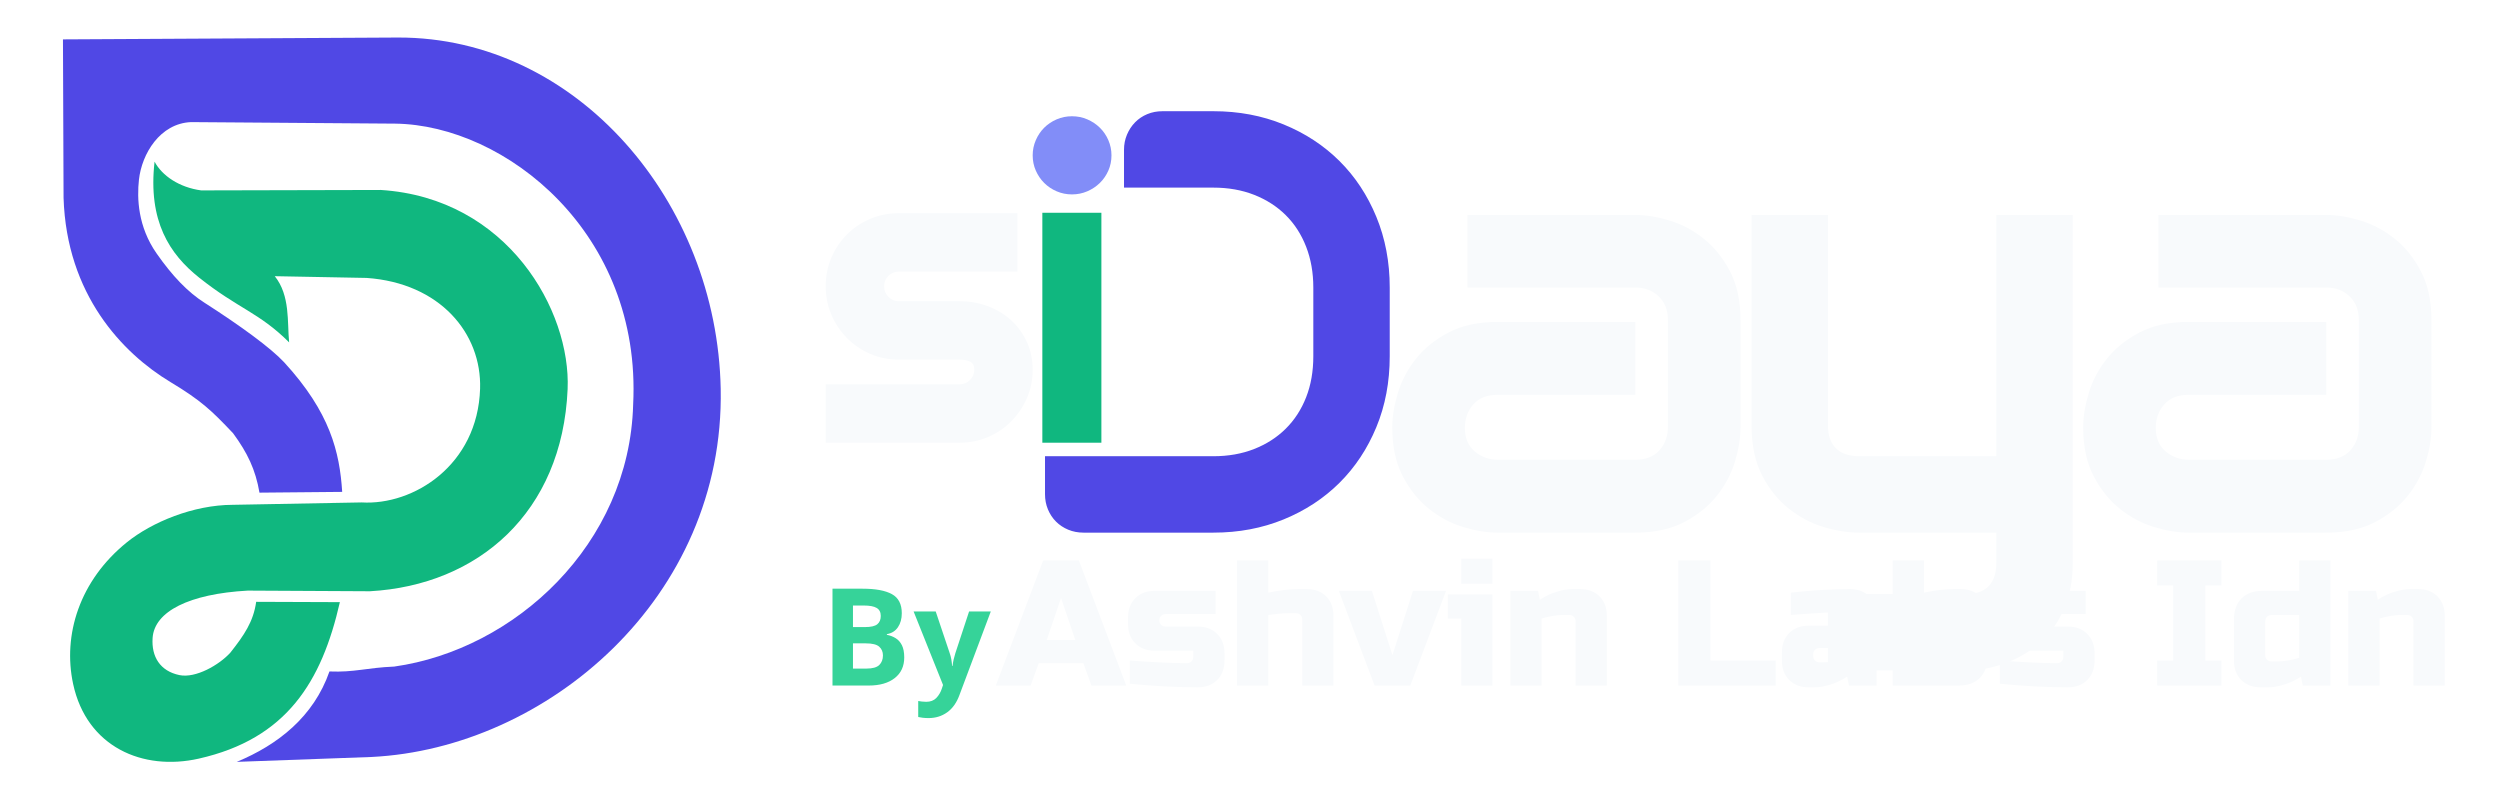
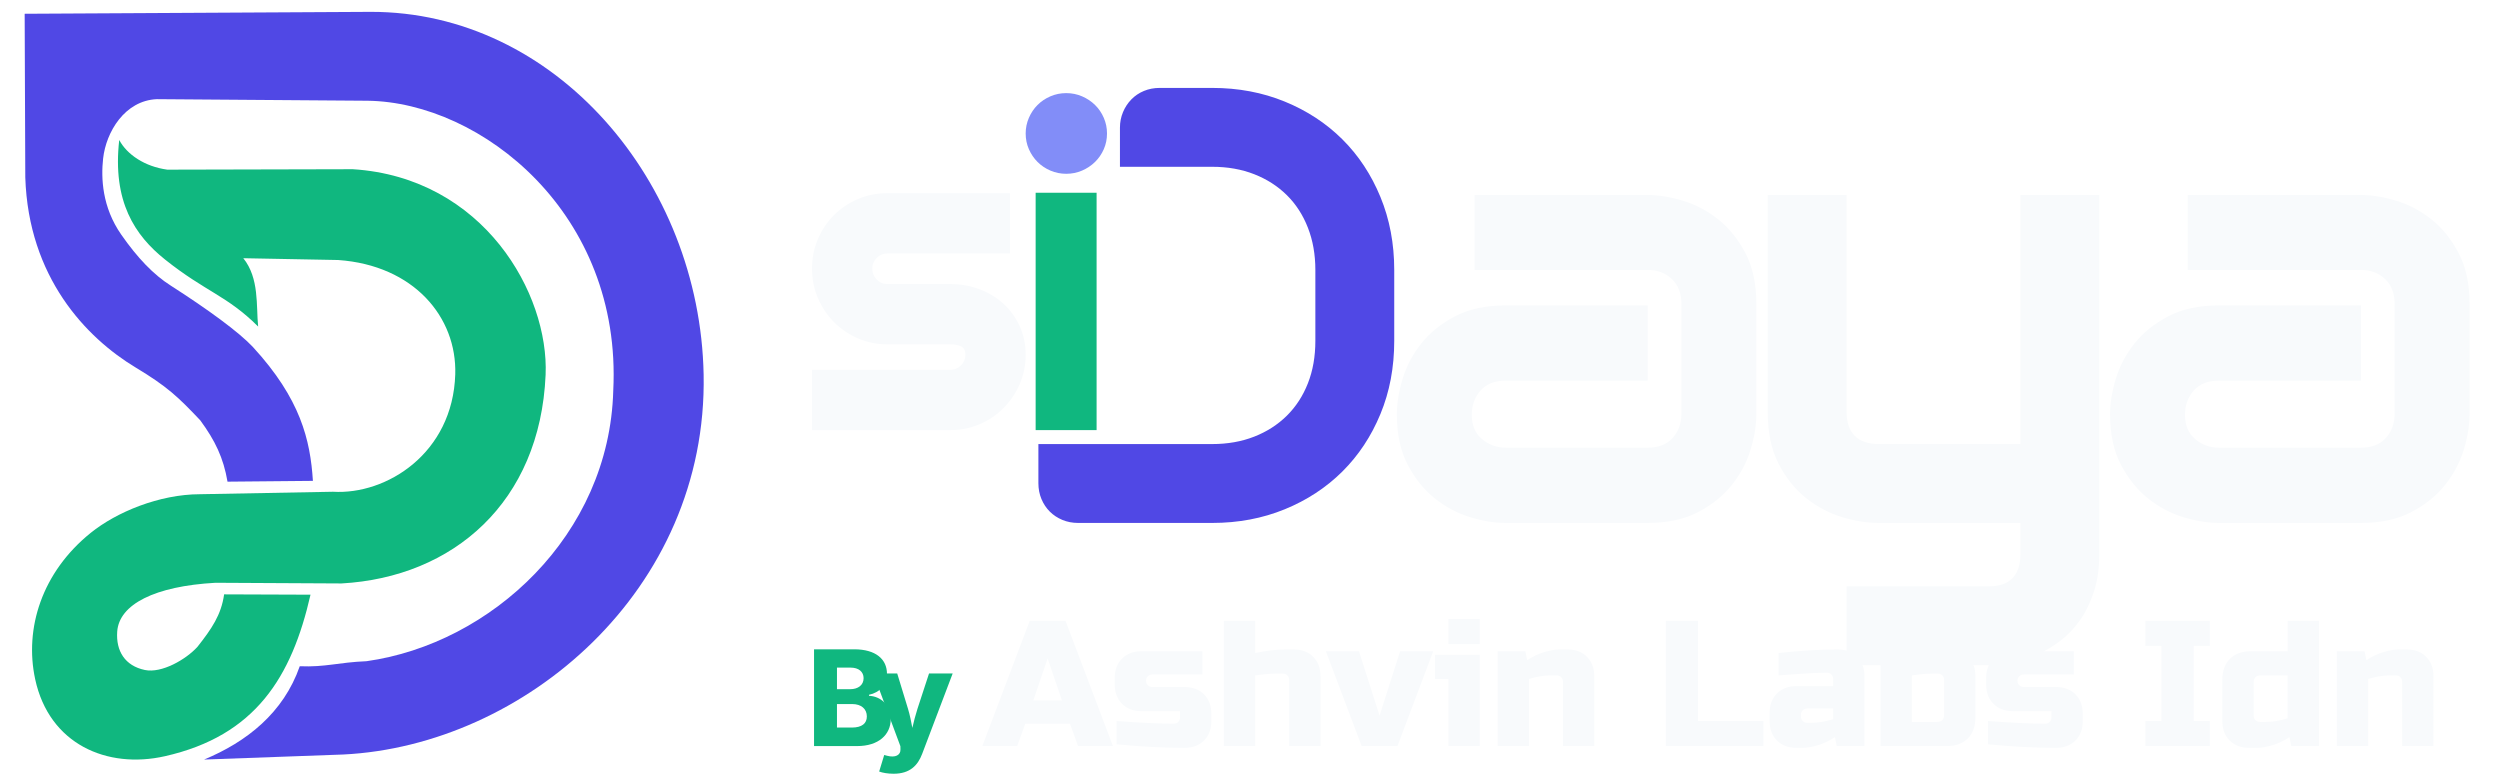
- <svg xmlns="http://www.w3.org/2000/svg" width="100%" height="100%" viewBox="0 600 19200 6050" version="1.1" xml:space="preserve" style="fill-rule:evenodd;clip-rule:evenodd;stroke-linejoin:round;stroke-miterlimit:2;">
-   <g id="brand-glyph">
+ <svg xmlns="http://www.w3.org/2000/svg" width="100%" height="100%" viewBox="300 800 18600 5800" version="1.1" xml:space="preserve" style="fill-rule:evenodd;clip-rule:evenodd;stroke-linejoin:round;stroke-miterlimit:2;">
+   <rect id="Final-Dark-Logo" x="0" y="-0" width="19824.65" height="7263.447" style="fill:none;" />
+   <g>
    <path d="M483.5,902.448l2573.998,-14.244c1373.506,-2.736 2449.53,1262.025 2477.515,2697.992c31.315,1606.851 -1338.456,2760.961 -2680.692,2827.323l-1036.032,37.603c316.72,-131.444 590.586,-346.713 711.905,-694.268c192.482,7.897 284.655,-28.709 497.204,-37.535c925.142,-130.325 1806.455,-937.484 1835.219,-2012.721c66.781,-1317.44 -981.481,-2145.862 -1827.283,-2157.104l-1568.558,-11.736c-238.555,10.297 -378.015,244.425 -399.685,442.358c-15.757,143.928 -8.02,360.454 135.149,565.699c120.344,172.523 239.332,297.435 368.537,379.376c276.756,177.317 508.431,346.557 611.274,456.984c354.056,385.584 426.502,690.204 445.963,995.485l-635.309,5.907c-30.071,-176.872 -92.385,-306.207 -202.724,-456.324c-166.331,-175.719 -245.655,-251.337 -479.912,-392.391c-371.322,-223.586 -798.421,-673.217 -821.916,-1415.199l-4.654,-1217.205Z" style="fill:#5048e5;" />
    <path d="M1187.097,1841.528c57.017,107.603 189.28,197.913 357.86,220.736l1379.919,-3.344c974.966,62.161 1460.501,928.008 1434.468,1530.103c-41.037,949.087 -688.735,1505.579 -1518.776,1551.843l-937.751,-5.017c-450.535,25.165 -716.393,160.115 -730.771,362.877c-10.287,145.077 58.105,255.07 205.686,285.954c124.713,26.098 305.585,-77.737 391.305,-172.241c106.014,-134.468 177.118,-238.087 198.392,-390.395l642.747,2.434c-139.439,611.746 -408.811,1049.591 -1083.614,1201.815c-429.909,96.98 -860.631,-89.33 -964.885,-573.051c-81.302,-377.225 49.52,-795.43 413.044,-1088.631c191.697,-154.613 509.883,-286.853 812.711,-287.626l989.969,-18.353c397.589,24.055 891.468,-285.147 909.701,-873.29c13.213,-426.214 -308.854,-811.316 -870.921,-850.836l-706.005,-13.378c119.874,148.943 94.925,353.19 110.368,508.362c-231.221,-230.765 -390.585,-257.679 -692.309,-498.329c-224.856,-179.342 -393.14,-431.82 -341.138,-889.634Z" style="fill:#10b77f;" />
  </g>
-   <g id="brand-wordmark">
-     <path d="M7370.374,4000.012l-1028.916,0l0,-448.502l1028.916,0c30.78,0 57.162,-10.993 79.147,-32.978c21.985,-21.985 32.978,-48.368 32.978,-79.147c0,-31.879 -10.993,-52.765 -32.978,-62.658c-21.985,-9.893 -48.368,-14.84 -79.147,-14.84l-468.289,0c-78.048,0 -151.15,-14.84 -219.304,-44.52c-68.155,-29.68 -127.515,-70.078 -178.082,-121.194c-50.566,-51.116 -90.415,-110.751 -119.546,-178.906c-29.131,-68.155 -43.696,-141.256 -43.696,-219.304c0,-78.048 14.565,-151.15 43.696,-219.304c29.131,-68.155 68.979,-127.515 119.546,-178.082c50.566,-50.566 109.927,-90.415 178.082,-119.546c68.155,-29.131 141.256,-43.696 219.304,-43.696l911.844,0l0,448.502l-911.844,0c-30.78,0 -57.162,10.993 -79.147,32.978c-21.985,21.985 -32.978,48.368 -32.978,79.147c0,31.879 10.993,59.086 32.978,81.621c21.985,22.535 48.368,33.803 79.147,33.803l468.289,0c76.949,0 149.501,12.916 217.655,38.749c68.155,25.833 127.515,61.834 178.082,108.003c50.566,46.169 90.69,101.682 120.37,166.539c29.68,64.857 44.52,135.76 44.52,212.709c0,78.048 -14.84,150.875 -44.52,218.48c-29.68,67.605 -69.804,126.966 -120.37,178.082c-50.566,51.116 -109.927,91.239 -178.082,120.37c-68.155,29.131 -140.706,43.696 -217.655,43.696Z" style="fill:#f8fafc;fill-rule:nonzero;" />
-     <rect x="8005.202" y="2234.036" width="453.449" height="1765.976" style="fill:#10b77f;fill-rule:nonzero;" />
-     <path d="M8536.15,1792.932c0,41.772 -7.97,80.796 -23.909,117.072c-15.939,36.276 -37.65,67.88 -65.132,94.812c-27.482,26.932 -59.635,48.368 -96.461,64.307c-36.826,15.939 -76.124,23.909 -117.897,23.909c-41.772,0 -81.071,-7.97 -117.897,-23.909c-36.826,-15.939 -68.704,-37.375 -95.636,-64.307c-26.932,-26.932 -48.368,-58.536 -64.307,-94.812c-15.939,-36.276 -23.909,-75.3 -23.909,-117.072c0,-40.673 7.97,-79.422 23.909,-116.248c15.939,-36.826 37.375,-68.704 64.307,-95.636c26.932,-26.932 58.811,-48.368 95.636,-64.307c36.826,-15.939 76.124,-23.909 117.897,-23.909c41.772,0 81.071,7.97 117.897,23.909c36.826,15.939 68.979,37.375 96.461,64.307c27.482,26.932 49.192,58.811 65.132,95.636c15.939,36.826 23.909,75.575 23.909,116.248Z" style="fill:#828df8;" />
-     <path d="M8632.383,2040.927l-0,-291.154c0,-40.626 7.523,-78.995 22.57,-115.108c15.047,-36.112 35.736,-67.71 62.068,-94.794c26.332,-27.084 57.554,-48.15 93.666,-63.196c36.112,-15.047 75.234,-22.57 117.365,-22.57l390.843,0c194.103,0 373.911,33.855 539.426,101.565c165.514,67.71 308.458,161.376 428.832,280.998c120.374,119.622 214.792,262.566 283.255,428.832c68.463,166.266 102.694,347.203 102.694,542.811l0,528.14c0,197.112 -34.231,378.425 -102.694,543.94c-68.463,165.514 -162.881,308.082 -283.255,427.704c-120.374,119.622 -263.318,213.288 -428.832,280.998c-165.514,67.71 -345.323,101.565 -539.426,101.565l-997.599,0c-42.131,0 -81.252,-7.523 -117.365,-22.57c-36.112,-15.047 -67.334,-35.736 -93.666,-62.068c-26.332,-26.332 -47.021,-57.554 -62.068,-93.666c-15.047,-36.112 -22.57,-75.234 -22.57,-117.365l0,-291.154l1293.267,0c114.355,0 218.554,-18.432 312.596,-55.297c94.042,-36.865 174.918,-88.776 242.629,-155.734c67.71,-66.958 119.998,-147.458 156.862,-241.5c36.865,-94.042 55.297,-198.993 55.297,-314.853l0,-528.14c0,-114.355 -18.432,-218.93 -55.297,-313.724c-36.865,-94.794 -89.152,-175.671 -156.862,-242.629c-67.71,-66.958 -148.587,-118.869 -242.629,-155.734c-94.042,-36.865 -198.241,-55.297 -312.596,-55.297l-686.511,0Z" style="fill:#5048e5;" />
+   <g>
    <path d="M13367.158,3882.647c0,81.252 -14.294,168.9 -42.883,262.942c-28.589,94.042 -74.858,181.313 -138.806,261.813c-63.949,80.5 -147.458,147.834 -250.528,202.002c-103.07,54.168 -228.334,81.252 -375.792,81.252l-1058.538,0c-81.252,0 -168.9,-14.294 -262.942,-42.883c-94.042,-28.589 -181.313,-74.858 -261.813,-138.806c-80.5,-63.949 -147.834,-147.458 -202.002,-250.528c-54.168,-103.07 -81.252,-228.334 -81.252,-375.792c0,-81.252 14.294,-169.276 42.883,-264.07c28.589,-94.794 74.858,-182.442 138.806,-262.942c63.949,-80.5 147.458,-147.834 250.528,-202.002c103.07,-54.168 228.334,-81.252 375.792,-81.252l1058.538,0l0,559.739l-1058.538,0c-79.748,0 -141.439,24.451 -185.075,73.353c-43.636,48.902 -65.453,109.465 -65.453,181.689c0,76.738 25.203,136.549 75.61,179.432c50.407,42.883 110.217,64.325 179.432,64.325l1054.024,0c79.748,0 141.439,-24.075 185.075,-72.224c43.636,-48.15 65.453,-108.337 65.453,-180.561l0,-819.295c0,-76.738 -23.699,-137.678 -71.096,-182.818c-47.397,-45.14 -107.208,-67.71 -179.432,-67.71l-1288.753,0l0,-557.482l1288.753,0c81.252,0 168.9,14.294 262.942,42.883c94.042,28.589 181.313,74.858 261.813,138.806c80.5,63.949 147.834,147.458 202.002,250.528c54.168,103.07 81.252,228.334 81.252,375.792l0,823.809Z" style="fill:#f8fafc;fill-rule:nonzero;" />
    <path d="M15331.615,4690.657l-1055.841,0c-84.262,0 -174.166,-14.294 -269.713,-42.883c-95.547,-28.589 -184.699,-75.61 -267.456,-141.063c-82.757,-65.453 -151.22,-150.467 -205.388,-255.042c-54.168,-104.575 -81.252,-232.848 -81.252,-384.82l0,-1616.02l586.823,0l0,1616.02c0,76.738 20.313,135.421 60.939,176.047c40.626,40.626 100.813,60.939 180.561,60.939l1051.327,0l0,-1853.006l586.823,0l0,2674.558c0,100.813 -12.79,191.47 -38.369,271.97c-25.579,80.5 -59.435,151.22 -101.565,212.159c-42.131,60.939 -91.033,112.851 -146.706,155.734c-55.673,42.883 -113.979,77.867 -174.918,104.951c-60.939,27.084 -122.255,47.021 -183.946,59.811c-61.692,12.79 -120.374,19.185 -176.047,19.185l-1058.538,0l0,-586.823l1058.538,0c78.243,0 136.925,-20.313 176.047,-60.939c39.122,-40.626 58.682,-99.308 58.682,-176.047l0,-234.729Z" style="fill:#f8fafc;" />
    <path d="M18673.435,3882.647c0,81.252 -14.294,168.9 -42.883,262.942c-28.589,94.042 -74.858,181.313 -138.806,261.813c-63.949,80.5 -147.458,147.834 -250.528,202.002c-103.07,54.168 -228.334,81.252 -375.792,81.252l-1058.538,0c-81.252,0 -168.9,-14.294 -262.942,-42.883c-94.042,-28.589 -181.313,-74.858 -261.813,-138.806c-80.5,-63.949 -147.834,-147.458 -202.002,-250.528c-54.168,-103.07 -81.252,-228.334 -81.252,-375.792c0,-81.252 14.294,-169.276 42.883,-264.07c28.589,-94.794 74.858,-182.442 138.806,-262.942c63.949,-80.5 147.458,-147.834 250.528,-202.002c103.07,-54.168 228.334,-81.252 375.792,-81.252l1058.538,0l0,559.739l-1058.538,0c-79.748,0 -141.439,24.451 -185.075,73.353c-43.636,48.902 -65.453,109.465 -65.453,181.689c0,76.738 25.203,136.549 75.61,179.432c50.407,42.883 110.217,64.325 179.432,64.325l1054.024,0c79.748,0 141.439,-24.075 185.075,-72.224c43.636,-48.15 65.453,-108.337 65.453,-180.561l0,-819.295c0,-76.738 -23.699,-137.678 -71.096,-182.818c-47.397,-45.14 -107.208,-67.71 -179.432,-67.71l-1288.753,0l0,-557.482l1288.753,0c81.252,0 168.9,14.294 262.942,42.883c94.042,28.589 181.313,74.858 261.813,138.806c80.5,63.949 147.834,147.458 202.002,250.528c54.168,103.07 81.252,228.334 81.252,375.792l0,823.809Z" style="fill:#f8fafc;fill-rule:nonzero;" />
-   </g>
-   <g id="brand-tagline" transform="matrix(1.68, 0, 0, 1.68, -4283, -3780)">
-     <text x="6299.264px" y="5741.028px" style="font-family:'SonoProportional-Regular', 'Sono Proportional', 'Plus Jakarta Sans', sans-serif;font-size:620px;font-weight:800;fill:#36d399;letter-spacing:10px;">By</text>
-     <g id="Ashvin-Labs-Idn">
-       <path d="M7260.976,5741.028l-159.263,0l216.435,-571.714l163.347,0l216.435,571.714l-159.263,0l-36.753,-102.092l-204.184,0l-36.753,102.092Zm73.506,-208.267l130.678,0l-65.339,-191.933l-65.339,191.933Z" style="fill:#f8fafc;fill-rule:nonzero;" />
-       <path d="M7714.264,5626.685c110.531,8.167 197.65,12.251 261.355,12.251c8.167,0 14.973,-2.722 20.418,-8.167c5.445,-5.445 8.167,-12.251 8.167,-20.418l0,-28.586l-175.598,0c-37.025,0 -66.7,-11.162 -89.024,-33.486c-22.324,-22.324 -33.486,-51.999 -33.486,-89.024l0,-28.586c0,-37.025 11.162,-66.7 33.486,-89.024c22.324,-22.324 51.999,-33.486 89.024,-33.486l277.69,0l0,106.175l-228.686,0c-8.167,0 -14.973,2.722 -20.418,8.167c-5.445,5.445 -8.167,12.251 -8.167,20.418c0,8.167 2.722,14.973 8.167,20.418c5.445,5.445 12.251,8.167 20.418,8.167l147.012,0c37.025,0 66.7,11.162 89.024,33.486c22.324,22.324 33.486,51.999 33.486,89.024l0,32.669c0,37.025 -11.162,66.7 -33.486,89.024c-22.324,22.324 -51.999,33.486 -89.024,33.486c-96.375,0 -199.828,-5.445 -310.359,-16.335l0,-106.175Z" style="fill:#f8fafc;fill-rule:nonzero;" />
-       <path d="M8347.233,5316.326c52.816,-10.89 99.097,-16.335 138.845,-16.335l36.753,0c37.025,0 66.7,11.162 89.024,33.486c22.324,22.324 33.486,51.999 33.486,89.024l0,318.526l-142.929,0l0,-302.192c0,-8.167 -2.722,-14.973 -8.167,-20.418c-5.445,-5.445 -12.251,-8.167 -20.418,-8.167l-28.586,0c-20.691,0 -39.612,1.089 -56.763,3.267c-17.151,2.178 -30.9,3.811 -41.245,4.9l0,322.61l-142.929,0l0,-571.714l142.929,0l0,147.012Z" style="fill:#f8fafc;fill-rule:nonzero;" />
-       <path d="M9008.788,5308.159l151.096,0l-163.347,432.869l-163.347,0l-163.347,-432.869l151.096,0l93.924,294.024l93.924,-294.024Z" style="fill:#f8fafc;fill-rule:nonzero;" />
-       <path d="M9372.235,5324.493l0,416.535l-142.929,0l0,-306.275l-61.255,0l0,-110.259l204.184,0Zm-142.929,-163.347l142.929,0l0,114.343l-142.929,0l0,-114.343Z" style="fill:#f8fafc;fill-rule:nonzero;" />
-       <path d="M9694.845,5418.418c-28.858,0 -61.527,5.445 -98.008,16.335l0,306.275l-142.929,0l0,-432.869l126.594,0l8.167,40.837c25.591,-16.879 51.863,-29.266 78.815,-37.161c26.952,-7.895 49.685,-11.843 68.197,-11.843l36.753,0c37.025,0 66.7,11.162 89.024,33.486c22.324,22.324 33.486,51.999 33.486,89.024l0,318.526l-142.929,0l0,-294.024c0,-8.167 -2.722,-14.973 -8.167,-20.418c-5.445,-5.445 -12.251,-8.167 -20.418,-8.167l-28.586,0Z" style="fill:#f8fafc;fill-rule:nonzero;" />
-       <path d="M10368.651,5626.685l298.108,0l0,114.343l-445.12,0l0,-571.714l147.012,0l0,457.371Z" style="fill:#f8fafc;fill-rule:nonzero;" />
-       <path d="M10887.278,5634.852c28.858,0 61.527,-5.445 98.008,-16.335l0,-49.004l-118.427,0c-8.167,0 -14.973,2.722 -20.418,8.167c-5.445,5.445 -8.167,12.251 -8.167,20.418l0,8.167c0,8.167 2.722,14.973 8.167,20.418c5.445,5.445 12.251,8.167 20.418,8.167l20.418,0Zm-151.096,-318.526c99.642,-10.89 189.482,-16.335 269.522,-16.335c37.025,0 66.7,11.162 89.024,33.486c22.324,22.324 33.486,51.999 33.486,89.024l0,318.526l-126.594,0l-8.167,-40.837c-25.591,16.879 -51.863,29.266 -78.815,37.161c-26.952,7.895 -49.685,11.843 -68.197,11.843l-28.586,0c-37.025,0 -66.7,-11.162 -89.024,-33.486c-22.324,-22.324 -33.486,-51.999 -33.486,-89.024l0,-36.753c0,-37.025 11.162,-66.7 33.486,-89.024c22.324,-22.324 51.999,-33.486 89.024,-33.486l167.431,0l0,-32.669c0,-8.167 -2.722,-14.973 -8.167,-20.418c-5.445,-5.445 -12.251,-8.167 -20.418,-8.167c-35.392,0 -74.459,1.633 -117.201,4.9c-42.742,3.267 -77.181,5.717 -103.317,7.351l0,-102.092Z" style="fill:#f8fafc;fill-rule:nonzero;" />
-       <path d="M11491.661,5438.836c0,-8.167 -2.722,-14.973 -8.167,-20.418c-5.445,-5.445 -12.251,-8.167 -20.418,-8.167l-20.418,0c-22.869,0 -42.606,1.089 -59.213,3.267c-16.607,2.178 -29.539,3.811 -38.795,4.9l0,212.351l114.343,0c21.78,0 32.669,-10.89 32.669,-32.669l0,-159.263Zm-147.012,-122.51c52.816,-10.89 99.097,-16.335 138.845,-16.335l28.586,0c37.025,0 66.7,11.162 89.024,33.486c22.324,22.324 33.486,51.999 33.486,89.024l0,187.849c0,40.837 -11.57,72.826 -34.711,95.966c-23.141,23.141 -55.13,34.711 -95.966,34.711l-302.192,0l0,-571.714l142.929,0l0,147.012Z" style="fill:#f8fafc;fill-rule:nonzero;" />
-       <path d="M11691.761,5626.685c110.531,8.167 197.65,12.251 261.355,12.251c8.167,0 14.973,-2.722 20.418,-8.167c5.445,-5.445 8.167,-12.251 8.167,-20.418l0,-28.586l-175.598,0c-37.025,0 -66.7,-11.162 -89.024,-33.486c-22.324,-22.324 -33.486,-51.999 -33.486,-89.024l0,-28.586c0,-37.025 11.162,-66.7 33.486,-89.024c22.324,-22.324 51.999,-33.486 89.024,-33.486l277.69,0l0,106.175l-228.686,0c-8.167,0 -14.973,2.722 -20.418,8.167c-5.445,5.445 -8.167,12.251 -8.167,20.418c0,8.167 2.722,14.973 8.167,20.418c5.445,5.445 12.251,8.167 20.418,8.167l147.012,0c37.025,0 66.7,11.162 89.024,33.486c22.324,22.324 33.486,51.999 33.486,89.024l0,32.669c0,37.025 -11.162,66.7 -33.486,89.024c-22.324,22.324 -51.999,33.486 -89.024,33.486c-96.375,0 -199.828,-5.445 -310.359,-16.335l0,-106.175Z" style="fill:#f8fafc;fill-rule:nonzero;" />
-       <path d="M12704.512,5741.028l-294.024,0l0,-114.343l73.506,0l0,-343.029l-73.506,0l0,-114.343l294.024,0l0,114.343l-73.506,0l0,343.029l73.506,0l0,114.343Z" style="fill:#f8fafc;fill-rule:nonzero;" />
-       <path d="M13076.126,5741.028l-8.167,-40.837c-25.591,16.879 -51.863,29.266 -78.815,37.161c-26.952,7.895 -49.685,11.843 -68.197,11.843l-36.753,0c-37.025,0 -66.7,-11.162 -89.024,-33.486c-22.324,-22.324 -33.486,-51.999 -33.486,-89.024l0,-187.849c0,-40.837 11.57,-72.826 34.711,-95.966c23.141,-23.141 55.13,-34.711 95.966,-34.711l167.431,0l0,-138.845l142.929,0l0,571.714l-126.594,0Zm-114.343,-110.259c28.858,0 61.527,-5.445 98.008,-16.335l0,-196.016l-122.51,0c-21.78,0 -32.669,10.89 -32.669,32.669l0,151.096c0,8.167 2.722,14.973 8.167,20.418c5.445,5.445 12.251,8.167 20.418,8.167l28.586,0Z" style="fill:#f8fafc;fill-rule:nonzero;" />
-       <path d="M13525.33,5418.418c-28.858,0 -61.527,5.445 -98.008,16.335l0,306.275l-142.929,0l0,-432.869l126.594,0l8.167,40.837c25.591,-16.879 51.863,-29.266 78.815,-37.161c26.952,-7.895 49.685,-11.843 68.197,-11.843l36.753,0c37.025,0 66.7,11.162 89.024,33.486c22.324,22.324 33.486,51.999 33.486,89.024l0,318.526l-142.929,0l0,-294.024c0,-8.167 -2.722,-14.973 -8.167,-20.418c-5.445,-5.445 -12.251,-8.167 -20.418,-8.167l-28.586,0Z" style="fill:#f8fafc;fill-rule:nonzero;" />
+     <path d="M8632.383,2040.927l-0,-291.154c0,-40.626 7.523,-78.995 22.57,-115.108c15.047,-36.112 35.736,-67.71 62.068,-94.794c26.332,-27.084 57.554,-48.15 93.666,-63.196c36.112,-15.047 75.234,-22.57 117.365,-22.57l390.843,0c194.103,0 373.911,33.855 539.426,101.565c165.514,67.71 308.458,161.376 428.832,280.998c120.374,119.622 214.792,262.566 283.255,428.832c68.463,166.266 102.694,347.203 102.694,542.811l0,528.14c0,197.112 -34.231,378.425 -102.694,543.94c-68.463,165.514 -162.881,308.082 -283.255,427.704c-120.374,119.622 -263.318,213.288 -428.832,280.998c-165.514,67.71 -345.323,101.565 -539.426,101.565l-997.599,0c-42.131,0 -81.252,-7.523 -117.365,-22.57c-36.112,-15.047 -67.334,-35.736 -93.666,-62.068c-26.332,-26.332 -47.021,-57.554 -62.068,-93.666c-15.047,-36.112 -22.57,-75.234 -22.57,-117.365l0,-291.154l1293.267,0c114.355,0 218.554,-18.432 312.596,-55.297c94.042,-36.865 174.918,-88.776 242.629,-155.734c67.71,-66.958 119.998,-147.458 156.862,-241.5c36.865,-94.042 55.297,-198.993 55.297,-314.853l0,-528.14c0,-114.355 -18.432,-218.93 -55.297,-313.724c-36.865,-94.794 -89.152,-175.671 -156.862,-242.629c-67.71,-66.958 -148.587,-118.869 -242.629,-155.734c-94.042,-36.865 -198.241,-55.297 -312.596,-55.297l-686.511,0Z" style="fill:#5048e5;" />
+     <rect x="8005.202" y="2234.036" width="453.449" height="1765.976" style="fill:#10b77f;fill-rule:nonzero;" />
+     <path d="M8536.15,1792.932c0,41.772 -7.97,80.796 -23.909,117.072c-15.939,36.276 -37.65,67.88 -65.132,94.812c-27.482,26.932 -59.635,48.368 -96.461,64.307c-36.826,15.939 -76.124,23.909 -117.897,23.909c-41.772,0 -81.071,-7.97 -117.897,-23.909c-36.826,-15.939 -68.704,-37.375 -95.636,-64.307c-26.932,-26.932 -48.368,-58.536 -64.307,-94.812c-15.939,-36.276 -23.909,-75.3 -23.909,-117.072c0,-40.673 7.97,-79.422 23.909,-116.248c15.939,-36.826 37.375,-68.704 64.307,-95.636c26.932,-26.932 58.811,-48.368 95.636,-64.307c36.826,-15.939 76.124,-23.909 117.897,-23.909c41.772,0 81.071,7.97 117.897,23.909c36.826,15.939 68.979,37.375 96.461,64.307c27.482,26.932 49.192,58.811 65.132,95.636c15.939,36.826 23.909,75.575 23.909,116.248Z" style="fill:#828df8;" />
+     <path d="M7370.374,4000.012l-1028.916,0l0,-448.502l1028.916,0c30.78,0 57.162,-10.993 79.147,-32.978c21.985,-21.985 32.978,-48.368 32.978,-79.147c0,-31.879 -10.993,-52.765 -32.978,-62.658c-21.985,-9.893 -48.368,-14.84 -79.147,-14.84l-468.289,0c-78.048,0 -151.15,-14.84 -219.304,-44.52c-68.155,-29.68 -127.515,-70.078 -178.082,-121.194c-50.566,-51.116 -90.415,-110.751 -119.546,-178.906c-29.131,-68.155 -43.696,-141.256 -43.696,-219.304c0,-78.048 14.565,-151.15 43.696,-219.304c29.131,-68.155 68.979,-127.515 119.546,-178.082c50.566,-50.566 109.927,-90.415 178.082,-119.546c68.155,-29.131 141.256,-43.696 219.304,-43.696l911.844,0l0,448.502l-911.844,0c-30.78,0 -57.162,10.993 -79.147,32.978c-21.985,21.985 -32.978,48.368 -32.978,79.147c0,31.879 10.993,59.086 32.978,81.621c21.985,22.535 48.368,33.803 79.147,33.803l468.289,0c76.949,0 149.501,12.916 217.655,38.749c68.155,25.833 127.515,61.834 178.082,108.003c50.566,46.169 90.69,101.682 120.37,166.539c29.68,64.857 44.52,135.76 44.52,212.709c0,78.048 -14.84,150.875 -44.52,218.48c-29.68,67.605 -69.804,126.966 -120.37,178.082c-50.566,51.116 -109.927,91.239 -178.082,120.37c-68.155,29.131 -140.706,43.696 -217.655,43.696Z" style="fill:#f8fafc;fill-rule:nonzero;" />
+     <g transform="matrix(607.1154,0,0,607.1154,6909.415,5741.028)" />
+     <g id="tagline-group" transform="translate(6300, 5420) scale(1.63) translate(-6299, -5170)">
+       <text x="6299.264px" y="5741.028px" style="font-family:'SonoProportional-Regular', 'Sono Proportional', 'Inter', -apple-system, sans-serif;font-weight:800;font-size:607.115px;fill:#10b77f;">B<tspan x="6597.661px " y="5741.028px ">y</tspan>
+       </text>
+       <g id="Ashvin-Labs-Idn">
+         <path d="M7260.976,5741.028l-159.263,0l216.435,-571.714l163.347,0l216.435,571.714l-159.263,0l-36.753,-102.092l-204.184,0l-36.753,102.092Zm73.506,-208.267l130.678,0l-65.339,-191.933l-65.339,191.933Z" style="fill:#f8fafc;fill-rule:nonzero;" />
+         <path d="M7714.264,5626.685c110.531,8.167 197.65,12.251 261.355,12.251c8.167,0 14.973,-2.722 20.418,-8.167c5.445,-5.445 8.167,-12.251 8.167,-20.418l0,-28.586l-175.598,0c-37.025,0 -66.7,-11.162 -89.024,-33.486c-22.324,-22.324 -33.486,-51.999 -33.486,-89.024l0,-28.586c0,-37.025 11.162,-66.7 33.486,-89.024c22.324,-22.324 51.999,-33.486 89.024,-33.486l277.69,0l0,106.175l-228.686,0c-8.167,0 -14.973,2.722 -20.418,8.167c-5.445,5.445 -8.167,12.251 -8.167,20.418c0,8.167 2.722,14.973 8.167,20.418c5.445,5.445 12.251,8.167 20.418,8.167l147.012,0c37.025,0 66.7,11.162 89.024,33.486c22.324,22.324 33.486,51.999 33.486,89.024l0,32.669c0,37.025 -11.162,66.7 -33.486,89.024c-22.324,22.324 -51.999,33.486 -89.024,33.486c-96.375,0 -199.828,-5.445 -310.359,-16.335l0,-106.175Z" style="fill:#f8fafc;fill-rule:nonzero;" />
+         <path d="M8347.233,5316.326c52.816,-10.89 99.097,-16.335 138.845,-16.335l36.753,0c37.025,0 66.7,11.162 89.024,33.486c22.324,22.324 33.486,51.999 33.486,89.024l0,318.526l-142.929,0l0,-302.192c0,-8.167 -2.722,-14.973 -8.167,-20.418c-5.445,-5.445 -12.251,-8.167 -20.418,-8.167l-28.586,0c-20.691,0 -39.612,1.089 -56.763,3.267c-17.151,2.178 -30.9,3.811 -41.245,4.9l0,322.61l-142.929,0l0,-571.714l142.929,0l0,147.012Z" style="fill:#f8fafc;fill-rule:nonzero;" />
+         <path d="M9008.788,5308.159l151.096,0l-163.347,432.869l-163.347,0l-163.347,-432.869l151.096,0l93.924,294.024l93.924,-294.024Z" style="fill:#f8fafc;fill-rule:nonzero;" />
+         <path d="M9372.235,5324.493l0,416.535l-142.929,0l0,-306.275l-61.255,0l0,-110.259l204.184,0Zm-142.929,-163.347l142.929,0l0,114.343l-142.929,0l0,-114.343Z" style="fill:#f8fafc;fill-rule:nonzero;" />
+         <path d="M9694.845,5418.418c-28.858,0 -61.527,5.445 -98.008,16.335l0,306.275l-142.929,0l0,-432.869l126.594,0l8.167,40.837c25.591,-16.879 51.863,-29.266 78.815,-37.161c26.952,-7.895 49.685,-11.843 68.197,-11.843l36.753,0c37.025,0 66.7,11.162 89.024,33.486c22.324,22.324 33.486,51.999 33.486,89.024l0,318.526l-142.929,0l0,-294.024c0,-8.167 -2.722,-14.973 -8.167,-20.418c-5.445,-5.445 -12.251,-8.167 -20.418,-8.167l-28.586,0Z" style="fill:#f8fafc;fill-rule:nonzero;" />
+         <path d="M10368.651,5626.685l298.108,0l0,114.343l-445.12,0l0,-571.714l147.012,0l0,457.371Z" style="fill:#f8fafc;fill-rule:nonzero;" />
+         <path d="M10887.278,5634.852c28.858,0 61.527,-5.445 98.008,-16.335l0,-49.004l-118.427,0c-8.167,0 -14.973,2.722 -20.418,8.167c-5.445,5.445 -8.167,12.251 -8.167,20.418l0,8.167c0,8.167 2.722,14.973 8.167,20.418c5.445,5.445 12.251,8.167 20.418,8.167l20.418,0Zm-151.096,-318.526c99.642,-10.89 189.482,-16.335 269.522,-16.335c37.025,0 66.7,11.162 89.024,33.486c22.324,22.324 33.486,51.999 33.486,89.024l0,318.526l-126.594,0l-8.167,-40.837c-25.591,16.879 -51.863,29.266 -78.815,37.161c-26.952,7.895 -49.685,11.843 -68.197,11.843l-28.586,0c-37.025,0 -66.7,-11.162 -89.024,-33.486c-22.324,-22.324 -33.486,-51.999 -33.486,-89.024l0,-36.753c0,-37.025 11.162,-66.7 33.486,-89.024c22.324,-22.324 51.999,-33.486 89.024,-33.486l167.431,0l0,-32.669c0,-8.167 -2.722,-14.973 -8.167,-20.418c-5.445,-5.445 -12.251,-8.167 -20.418,-8.167c-35.392,0 -74.459,1.633 -117.201,4.9c-42.742,3.267 -77.181,5.717 -103.317,7.351l0,-102.092Z" style="fill:#f8fafc;fill-rule:nonzero;" />
+         <path d="M11491.661,5438.836c0,-8.167 -2.722,-14.973 -8.167,-20.418c-5.445,-5.445 -12.251,-8.167 -20.418,-8.167l-20.418,0c-22.869,0 -42.606,1.089 -59.213,3.267c-16.607,2.178 -29.539,3.811 -38.795,4.9l0,212.351l114.343,0c21.78,0 32.669,-10.89 32.669,-32.669l0,-159.263Zm-147.012,-122.51c52.816,-10.89 99.097,-16.335 138.845,-16.335l28.586,0c37.025,0 66.7,11.162 89.024,33.486c22.324,22.324 33.486,51.999 33.486,89.024l0,187.849c0,40.837 -11.57,72.826 -34.711,95.966c-23.141,23.141 -55.13,34.711 -95.966,34.711l-302.192,0l0,-571.714l142.929,0l0,147.012Z" style="fill:#f8fafc;fill-rule:nonzero;" />
+         <path d="M11691.761,5626.685c110.531,8.167 197.65,12.251 261.355,12.251c8.167,0 14.973,-2.722 20.418,-8.167c5.445,-5.445 8.167,-12.251 8.167,-20.418l0,-28.586l-175.598,0c-37.025,0 -66.7,-11.162 -89.024,-33.486c-22.324,-22.324 -33.486,-51.999 -33.486,-89.024l0,-28.586c0,-37.025 11.162,-66.7 33.486,-89.024c22.324,-22.324 51.999,-33.486 89.024,-33.486l277.69,0l0,106.175l-228.686,0c-8.167,0 -14.973,2.722 -20.418,8.167c-5.445,5.445 -8.167,12.251 -8.167,20.418c0,8.167 2.722,14.973 8.167,20.418c5.445,5.445 12.251,8.167 20.418,8.167l147.012,0c37.025,0 66.7,11.162 89.024,33.486c22.324,22.324 33.486,51.999 33.486,89.024l0,32.669c0,37.025 -11.162,66.7 -33.486,89.024c-22.324,22.324 -51.999,33.486 -89.024,33.486c-96.375,0 -199.828,-5.445 -310.359,-16.335l0,-106.175Z" style="fill:#f8fafc;fill-rule:nonzero;" />
+         <path d="M12704.512,5741.028l-294.024,0l0,-114.343l73.506,0l0,-343.029l-73.506,0l0,-114.343l294.024,0l0,114.343l-73.506,0l0,343.029l73.506,0l0,114.343Z" style="fill:#f8fafc;fill-rule:nonzero;" />
+         <path d="M13076.126,5741.028l-8.167,-40.837c-25.591,16.879 -51.863,29.266 -78.815,37.161c-26.952,7.895 -49.685,11.843 -68.197,11.843l-36.753,0c-37.025,0 -66.7,-11.162 -89.024,-33.486c-22.324,-22.324 -33.486,-51.999 -33.486,-89.024l0,-187.849c0,-40.837 11.57,-72.826 34.711,-95.966c23.141,-23.141 55.13,-34.711 95.966,-34.711l167.431,0l0,-138.845l142.929,0l0,571.714l-126.594,0Zm-114.343,-110.259c28.858,0 61.527,-5.445 98.008,-16.335l0,-196.016l-122.51,0c-21.78,0 -32.669,10.89 -32.669,32.669l0,151.096c0,8.167 2.722,14.973 8.167,20.418c5.445,5.445 12.251,8.167 20.418,8.167l28.586,0Z" style="fill:#f8fafc;fill-rule:nonzero;" />
+         <path d="M13525.33,5418.418c-28.858,0 -61.527,5.445 -98.008,16.335l0,306.275l-142.929,0l0,-432.869l126.594,0l8.167,40.837c25.591,-16.879 51.863,-29.266 78.815,-37.161c26.952,-7.895 49.685,-11.843 68.197,-11.843l36.753,0c37.025,0 66.7,11.162 89.024,33.486c22.324,22.324 33.486,51.999 33.486,89.024l0,318.526l-142.929,0l0,-294.024c0,-8.167 -2.722,-14.973 -8.167,-20.418c-5.445,-5.445 -12.251,-8.167 -20.418,-8.167l-28.586,0Z" style="fill:#f8fafc;fill-rule:nonzero;" />
+       </g>
    </g>
  </g>
</svg>
